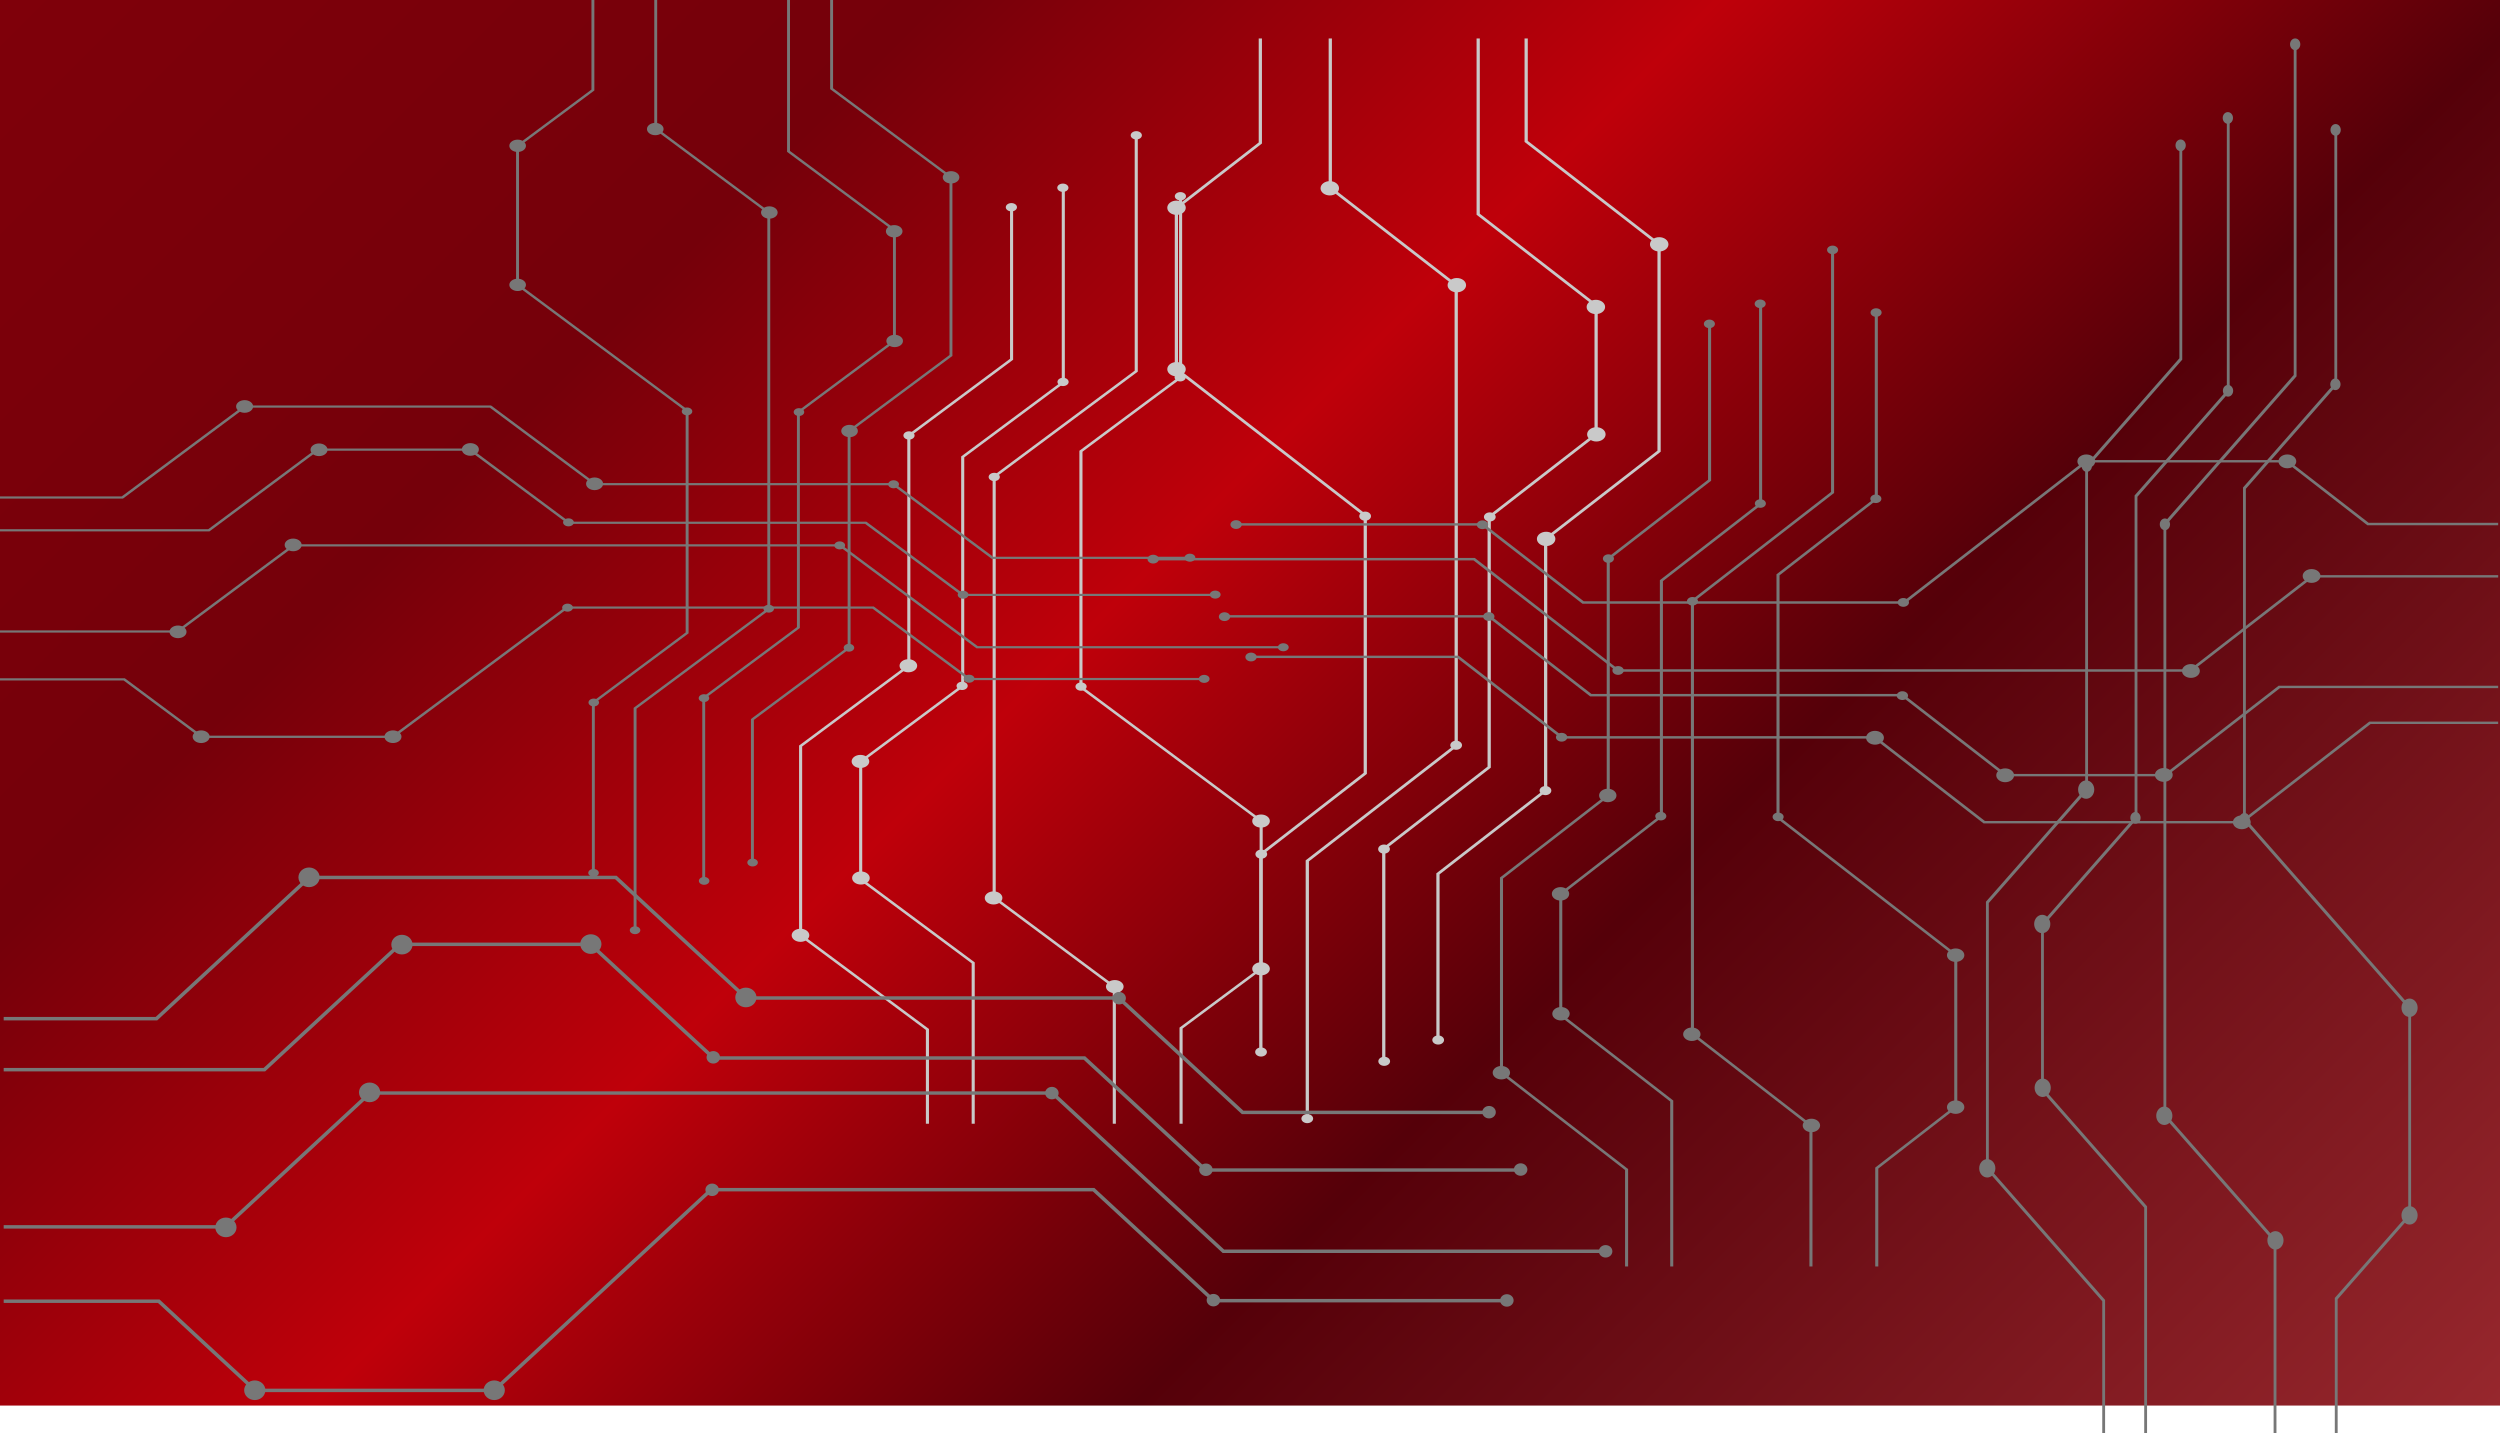
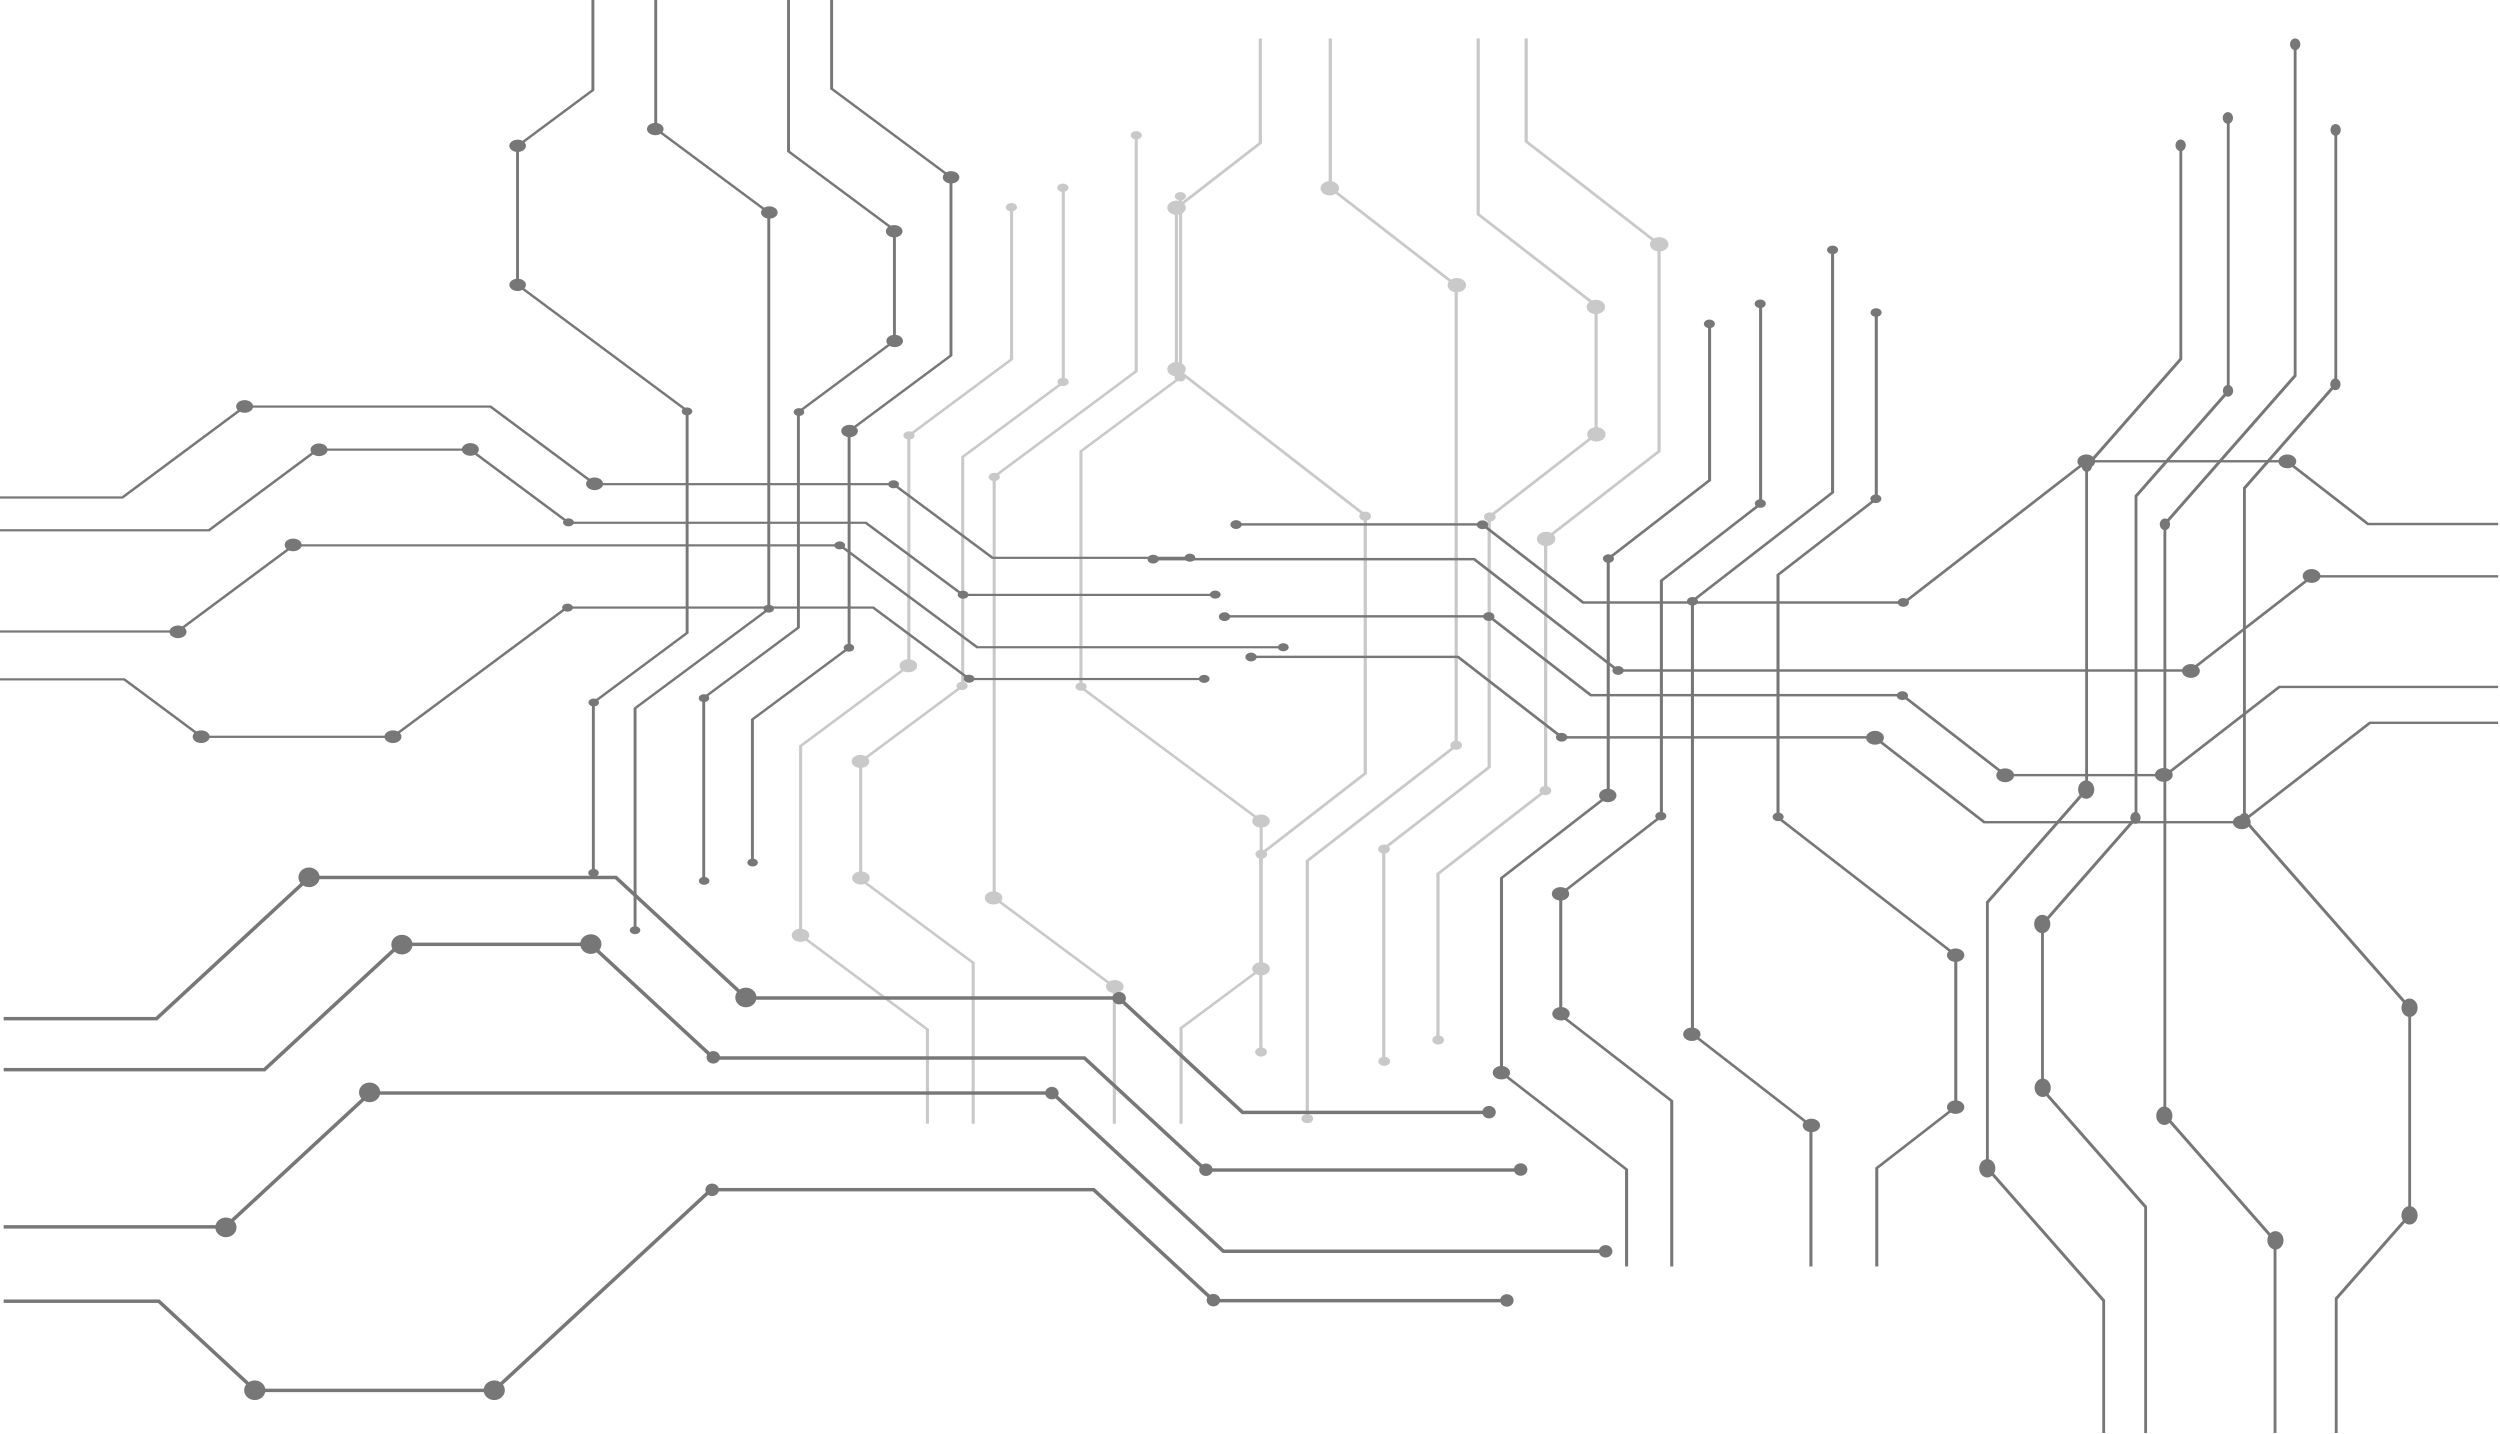
<svg xmlns="http://www.w3.org/2000/svg" viewBox="0 0 1366 783">
  <defs>
    <style>.a{fill:url(#a);}.b{fill:#c9c9c9;}.c{fill:#777;}</style>
    <linearGradient id="a" x1="1216.5" y1="917.5" x2="149.5" y2="-149.5" gradientUnits="userSpaceOnUse">
      <stop offset="0" stop-color="#97272d" />
      <stop offset="0.35" stop-color="#550009" />
      <stop offset="0.56" stop-color="#bf000a" />
      <stop offset="0.76" stop-color="#75000a" />
      <stop offset="1" stop-color="#7f000a" />
    </linearGradient>
  </defs>
-   <rect class="a" width="1366" height="768" />
+   <rect class="a" />
  <polygon class="b" points="553.57 113.36 553.57 196.57 497.43 238.29 497.43 363.94 438.3 407.88 438.3 510.75 507.59 562.24 507.59 614 505.9 614 505.9 562.76 436.61 511.27 436.61 407.36 495.74 363.42 495.74 237.77 551.88 196.05 551.88 113.36 553.57 113.36" />
  <polygon class="b" points="689.94 448.41 689.94 529.46 646.18 561.99 646.18 614 644.49 614 644.49 561.47 688.25 528.94 688.25 448.93 589.78 375.75 589.78 246.29 644.23 205.83 644.23 107.16 645.92 107.16 645.92 206.35 591.47 246.81 591.47 375.23 689.94 448.41" />
  <polygon class="b" points="581.83 102.51 581.83 209.06 526.87 249.91 526.87 374.97 471.12 416.4 471.12 480.16 532.6 525.85 532.6 614 530.91 614 530.91 526.37 469.43 480.68 469.43 415.88 525.18 374.45 525.18 249.39 580.14 208.54 580.14 102.51 581.83 102.51" />
  <polygon class="b" points="621.69 73.86 621.69 203.06 544.06 260.75 544.06 490.22 609.71 539.01 609.71 614 608.01 614 608.01 539.53 542.37 490.75 542.37 260.23 620 202.54 620 73.86 621.69 73.86" />
  <ellipse class="b" cx="437.39" cy="511.05" rx="4.82" ry="3.58" />
  <ellipse class="b" cx="470.15" cy="416.05" rx="4.82" ry="3.58" />
  <ellipse class="b" cx="470.41" cy="479.74" rx="4.82" ry="3.58" />
  <ellipse class="b" cx="496.33" cy="363.77" rx="4.82" ry="3.58" />
  <ellipse class="b" cx="609.12" cy="539.08" rx="4.82" ry="3.58" />
  <ellipse class="b" cx="689.03" cy="529.35" rx="4.82" ry="3.58" />
  <ellipse class="b" cx="689.03" cy="448.62" rx="4.82" ry="3.58" />
  <ellipse class="b" cx="542.89" cy="490.63" rx="4.82" ry="3.58" />
  <ellipse class="b" cx="496.68" cy="237.94" rx="3.06" ry="2.27" />
  <ellipse class="b" cx="590.69" cy="375.15" rx="3.06" ry="2.27" />
  <ellipse class="b" cx="543.25" cy="260.61" rx="3.06" ry="2.27" />
  <ellipse class="b" cx="525.7" cy="374.76" rx="3.06" ry="2.27" />
  <ellipse class="b" cx="644.84" cy="206.15" rx="3.06" ry="2.27" />
  <ellipse class="b" cx="580.75" cy="102.58" rx="3.06" ry="2.27" />
  <ellipse class="b" cx="620.87" cy="73.93" rx="3.06" ry="2.27" />
  <ellipse class="b" cx="552.62" cy="113.23" rx="3.06" ry="2.27" />
  <ellipse class="b" cx="644.97" cy="107.23" rx="3.06" ry="2.27" />
  <ellipse class="b" cx="580.85" cy="208.68" rx="3.06" ry="2.27" />
  <polygon class="c" points="650.01 305.4 541.96 305.4 487.8 265.14 324.67 265.14 267.61 222.74 134.06 222.74 67.2 272.43 0 272.43 0 271.22 66.52 271.22 133.38 221.53 268.28 221.53 325.34 263.93 488.47 263.93 542.64 304.19 650.01 304.19 650.01 305.4" />
  <polygon class="c" points="215 403.19 109.76 403.19 67.53 371.81 0 371.81 0 370.6 68.2 370.6 110.43 401.98 214.32 401.98 309.33 331.37 477.41 331.37 529.95 370.41 658.05 370.41 658.05 371.62 529.27 371.62 476.74 332.58 310.01 332.58 215 403.19" />
  <polygon class="c" points="664.08 325.67 525.75 325.67 472.71 286.25 310.34 286.25 256.55 246.28 173.77 246.28 114.45 290.36 0 290.36 0 289.15 113.78 289.15 173.1 245.06 257.22 245.06 311.01 285.04 473.39 285.04 526.43 324.46 664.08 324.46 664.08 325.67" />
  <polygon class="c" points="701.28 354.25 533.54 354.25 458.64 298.58 160.7 298.58 97.36 345.66 0 345.66 0 344.44 96.69 344.44 160.03 297.37 459.31 297.37 534.22 353.04 701.28 353.04 701.28 354.25" />
  <ellipse class="c" cx="133.66" cy="222.09" rx="4.65" ry="3.46" />
  <ellipse class="c" cx="257.01" cy="245.58" rx="4.65" ry="3.46" />
  <ellipse class="c" cx="174.32" cy="245.76" rx="4.65" ry="3.46" />
  <ellipse class="c" cx="324.88" cy="264.35" rx="4.65" ry="3.46" />
  <ellipse class="c" cx="97.27" cy="345.24" rx="4.65" ry="3.46" />
  <ellipse class="c" cx="109.91" cy="402.54" rx="4.65" ry="3.46" />
  <ellipse class="c" cx="214.72" cy="402.54" rx="4.65" ry="3.46" />
  <ellipse class="c" cx="160.18" cy="297.74" rx="4.65" ry="3.46" />
  <ellipse class="c" cx="488.26" cy="264.61" rx="2.95" ry="2.19" />
  <ellipse class="c" cx="310.11" cy="332.02" rx="2.95" ry="2.19" />
  <ellipse class="c" cx="458.82" cy="298" rx="2.95" ry="2.19" />
  <ellipse class="c" cx="310.61" cy="285.41" rx="2.95" ry="2.19" />
  <ellipse class="c" cx="529.52" cy="370.85" rx="2.95" ry="2.19" />
  <ellipse class="c" cx="664" cy="324.89" rx="2.95" ry="2.19" />
  <ellipse class="c" cx="701.2" cy="353.66" rx="2.95" ry="2.19" />
  <ellipse class="c" cx="650.17" cy="304.72" rx="2.95" ry="2.19" />
  <ellipse class="c" cx="657.96" cy="370.94" rx="2.95" ry="2.19" />
  <ellipse class="c" cx="526.24" cy="324.96" rx="2.95" ry="2.19" />
  <polygon class="c" points="410.32 471.17 410.32 392.85 463.15 353.59 463.15 235.34 518.81 193.98 518.81 97.18 453.59 48.71 453.59 0 455.19 0 455.19 48.22 520.4 96.69 520.4 194.47 464.75 235.83 464.75 354.08 411.92 393.34 411.92 471.17 410.32 471.17" />
  <polygon class="c" points="281.98 155.84 281.98 79.56 323.17 48.95 323.17 0 324.76 0 324.76 49.44 283.57 80.05 283.57 155.35 376.24 224.23 376.24 346.06 325 384.14 325 477 323.41 477 323.41 383.65 374.65 345.57 374.65 224.72 281.98 155.84" />
  <polygon class="c" points="383.72 481.38 383.72 381.1 435.45 342.66 435.45 224.96 487.92 185.96 487.92 125.96 430.06 82.97 430.06 0 431.65 0 431.65 82.47 489.51 125.47 489.51 186.45 437.04 225.45 437.04 343.15 385.31 381.59 385.31 481.38 383.72 481.38" />
  <polygon class="c" points="346.21 508.34 346.21 386.75 419.27 332.45 419.27 116.49 357.49 70.58 357.49 0 359.08 0 359.08 70.08 420.86 116 420.86 332.94 347.8 387.24 347.8 508.34 346.21 508.34" />
  <ellipse class="c" cx="519.66" cy="96.89" rx="4.54" ry="3.37" />
  <ellipse class="c" cx="488.84" cy="186.3" rx="4.54" ry="3.37" />
  <ellipse class="c" cx="488.59" cy="126.36" rx="4.54" ry="3.37" />
  <ellipse class="c" cx="464.2" cy="235.5" rx="4.54" ry="3.37" />
  <ellipse class="c" cx="358.04" cy="70.51" rx="4.54" ry="3.37" />
  <ellipse class="c" cx="282.84" cy="79.67" rx="4.54" ry="3.37" />
  <ellipse class="c" cx="282.84" cy="155.65" rx="4.54" ry="3.37" />
  <ellipse class="c" cx="420.37" cy="116.11" rx="4.54" ry="3.37" />
  <ellipse class="c" cx="463.86" cy="353.93" rx="2.88" ry="2.14" />
  <ellipse class="c" cx="375.39" cy="224.79" rx="2.88" ry="2.14" />
  <ellipse class="c" cx="420.04" cy="332.59" rx="2.88" ry="2.14" />
  <ellipse class="c" cx="436.55" cy="225.16" rx="2.88" ry="2.14" />
  <ellipse class="c" cx="324.43" cy="383.84" rx="2.88" ry="2.14" />
  <ellipse class="c" cx="384.74" cy="481.31" rx="2.88" ry="2.14" />
  <ellipse class="c" cx="346.99" cy="508.28" rx="2.88" ry="2.14" />
  <ellipse class="c" cx="411.22" cy="471.29" rx="2.88" ry="2.14" />
  <ellipse class="c" cx="324.31" cy="476.94" rx="2.88" ry="2.14" />
  <ellipse class="c" cx="384.65" cy="381.46" rx="2.88" ry="2.14" />
  <polygon class="b" points="784.82 568.12 784.82 477.18 843.65 431.59 843.65 294.28 905.63 246.25 905.63 133.84 833.01 77.56 833.01 21 834.78 21 834.78 76.99 907.4 133.27 907.4 246.82 845.43 294.85 845.43 432.15 786.59 477.75 786.59 568.12 784.82 568.12" />
  <polygon class="b" points="641.89 201.97 641.89 113.38 687.76 77.84 687.76 21 689.53 21 689.53 78.41 643.67 113.95 643.67 201.4 746.87 281.37 746.87 422.85 689.81 467.06 689.81 574.89 688.03 574.89 688.03 466.5 745.1 422.28 745.1 281.94 641.89 201.97" />
  <polygon class="b" points="755.2 579.97 755.2 463.53 812.8 418.89 812.8 282.22 871.23 236.94 871.23 167.27 806.8 117.34 806.8 21 808.57 21 808.57 116.77 873 166.7 873 237.51 814.58 282.79 814.58 419.46 756.97 464.1 756.97 579.97 755.2 579.97" />
  <polygon class="b" points="713.42 611.28 713.42 470.09 794.78 407.04 794.78 156.27 725.98 102.95 725.98 21 727.76 21 727.76 102.38 796.56 155.7 796.56 407.61 715.2 470.66 715.2 611.28 713.42 611.28" />
  <ellipse class="b" cx="906.59" cy="133.5" rx="5.05" ry="3.91" />
  <ellipse class="b" cx="872.25" cy="237.33" rx="5.05" ry="3.91" />
  <ellipse class="b" cx="871.98" cy="167.72" rx="5.05" ry="3.91" />
  <ellipse class="b" cx="844.81" cy="294.46" rx="5.05" ry="3.91" />
  <ellipse class="b" cx="726.6" cy="102.88" rx="5.05" ry="3.91" />
  <ellipse class="b" cx="642.85" cy="113.51" rx="5.05" ry="3.91" />
  <ellipse class="b" cx="642.85" cy="201.73" rx="5.05" ry="3.91" />
  <ellipse class="b" cx="796.01" cy="155.82" rx="5.05" ry="3.91" />
  <ellipse class="b" cx="844.44" cy="431.98" rx="3.21" ry="2.49" />
  <ellipse class="b" cx="745.91" cy="282.03" rx="3.21" ry="2.49" />
  <ellipse class="b" cx="795.64" cy="407.2" rx="3.21" ry="2.49" />
  <ellipse class="b" cx="814.03" cy="282.45" rx="3.21" ry="2.49" />
  <ellipse class="b" cx="689.17" cy="466.71" rx="3.21" ry="2.49" />
  <ellipse class="b" cx="756.33" cy="579.9" rx="3.21" ry="2.49" />
  <ellipse class="b" cx="714.29" cy="611.21" rx="3.21" ry="2.49" />
  <ellipse class="b" cx="785.82" cy="568.26" rx="3.21" ry="2.49" />
  <ellipse class="b" cx="689.03" cy="574.82" rx="3.21" ry="2.49" />
  <ellipse class="b" cx="756.23" cy="463.94" rx="3.21" ry="2.49" />
  <polygon class="c" points="683.75 358.25 796.98 358.25 853.76 402.24 1024.73 402.24 1084.53 448.58 1224.5 448.58 1294.57 394.28 1365 394.28 1365 395.61 1295.28 395.61 1225.2 449.91 1083.82 449.91 1024.02 403.57 853.05 403.57 796.27 359.57 683.75 359.57 683.75 358.25" />
  <polygon class="c" points="1139.67 251.38 1249.97 251.38 1294.23 285.67 1365 285.67 1365 287 1293.52 287 1249.26 252.7 1140.38 252.7 1040.8 329.87 864.64 329.87 809.58 287.2 675.32 287.2 675.32 285.88 810.29 285.88 865.35 328.54 1040.09 328.54 1139.67 251.38" />
  <polygon class="c" points="668.99 336.1 813.98 336.1 869.56 379.17 1039.74 379.17 1096.12 422.86 1182.87 422.86 1245.04 374.68 1365 374.68 1365 376.01 1245.75 376.01 1183.58 424.19 1095.41 424.19 1039.04 380.5 868.85 380.5 813.27 337.42 668.99 337.42 668.99 336.1" />
  <polygon class="c" points="630 304.86 805.81 304.86 884.31 365.7 1196.57 365.7 1262.96 314.25 1365 314.25 1365 315.58 1263.67 315.58 1197.28 367.02 883.61 367.02 805.1 306.19 630 306.19 630 304.86" />
  <ellipse class="c" cx="1224.92" cy="449.3" rx="4.87" ry="3.78" />
  <ellipse class="c" cx="1095.63" cy="423.62" rx="4.87" ry="3.78" />
  <ellipse class="c" cx="1182.3" cy="423.42" rx="4.87" ry="3.78" />
  <ellipse class="c" cx="1024.5" cy="403.11" rx="4.87" ry="3.78" />
  <ellipse class="c" cx="1263.05" cy="314.71" rx="4.87" ry="3.78" />
  <ellipse class="c" cx="1249.81" cy="252.09" rx="4.87" ry="3.78" />
  <ellipse class="c" cx="1139.96" cy="252.09" rx="4.87" ry="3.78" />
  <ellipse class="c" cx="1197.12" cy="366.62" rx="4.87" ry="3.78" />
  <ellipse class="c" cx="853.27" cy="402.83" rx="3.1" ry="2.4" />
  <ellipse class="c" cx="1039.98" cy="329.16" rx="3.1" ry="2.4" />
  <ellipse class="c" cx="884.12" cy="366.34" rx="3.1" ry="2.4" />
  <ellipse class="c" cx="1039.46" cy="380.09" rx="3.1" ry="2.4" />
  <ellipse class="c" cx="810.02" cy="286.73" rx="3.1" ry="2.4" />
  <ellipse class="c" cx="669.08" cy="336.94" rx="3.1" ry="2.4" />
  <ellipse class="c" cx="630.1" cy="305.51" rx="3.1" ry="2.4" />
  <ellipse class="c" cx="683.57" cy="358.99" rx="3.1" ry="2.4" />
  <ellipse class="c" cx="675.41" cy="286.62" rx="3.1" ry="2.4" />
  <ellipse class="c" cx="813.47" cy="336.87" rx="3.1" ry="2.4" />
  <polygon class="c" points="934.95 177.09 934.95 262.68 879.58 305.59 879.58 434.81 821.25 480.01 821.25 585.8 889.6 638.77 889.6 692 887.93 692 887.93 639.3 819.58 586.34 819.58 479.48 877.91 434.28 877.91 305.05 933.28 262.14 933.28 177.09 934.95 177.09" />
  <polygon class="c" points="1069.47 521.69 1069.47 605.05 1026.3 638.51 1026.3 692 1024.63 692 1024.63 637.97 1067.8 604.52 1067.8 522.22 970.67 446.96 970.67 313.81 1024.37 272.2 1024.37 170.72 1026.04 170.72 1026.04 272.73 972.34 314.35 972.34 446.42 1069.47 521.69" />
  <polygon class="c" points="962.83 165.94 962.83 275.52 908.62 317.53 908.62 446.16 853.63 488.77 853.63 554.34 914.27 601.33 914.27 692 912.6 692 912.6 601.87 851.96 554.88 851.96 488.24 906.95 445.63 906.95 317 961.16 274.98 961.16 165.94 962.83 165.94" />
  <polygon class="c" points="1002.15 136.47 1002.15 269.35 925.58 328.68 925.58 564.7 990.33 614.87 990.33 692 988.66 692 988.66 615.41 923.91 565.23 923.91 328.15 1000.48 268.81 1000.48 136.47 1002.15 136.47" />
  <ellipse class="c" cx="820.35" cy="586.12" rx="4.75" ry="3.68" />
  <ellipse class="c" cx="852.67" cy="488.4" rx="4.75" ry="3.68" />
  <ellipse class="c" cx="852.92" cy="553.91" rx="4.75" ry="3.68" />
  <ellipse class="c" cx="878.49" cy="434.64" rx="4.75" ry="3.68" />
  <ellipse class="c" cx="989.75" cy="614.94" rx="4.75" ry="3.68" />
  <ellipse class="c" cx="1068.57" cy="604.94" rx="4.75" ry="3.68" />
  <ellipse class="c" cx="1068.57" cy="521.91" rx="4.75" ry="3.68" />
  <ellipse class="c" cx="924.42" cy="565.11" rx="4.75" ry="3.68" />
  <ellipse class="c" cx="878.84" cy="305.22" rx="3.02" ry="2.34" />
  <ellipse class="c" cx="971.57" cy="446.34" rx="3.02" ry="2.34" />
  <ellipse class="c" cx="924.77" cy="328.54" rx="3.02" ry="2.34" />
  <ellipse class="c" cx="907.46" cy="445.94" rx="3.02" ry="2.34" />
  <ellipse class="c" cx="1024.97" cy="272.53" rx="3.02" ry="2.34" />
  <ellipse class="c" cx="961.76" cy="166" rx="3.02" ry="2.34" />
  <ellipse class="c" cx="1001.33" cy="136.54" rx="3.02" ry="2.34" />
  <ellipse class="c" cx="934.01" cy="176.96" rx="3.02" ry="2.34" />
  <ellipse class="c" cx="1025.1" cy="170.78" rx="3.02" ry="2.34" />
  <ellipse class="c" cx="961.86" cy="275.13" rx="3.02" ry="2.34" />
  <polygon class="c" points="813.41 608.76 678.54 608.76 610.92 546.24 407.29 546.24 336.06 480.38 169.36 480.38 85.89 557.56 2.01 557.56 2.01 555.67 85.05 555.67 168.51 478.5 336.91 478.5 408.13 544.36 611.77 544.36 679.39 606.88 813.41 606.88 813.41 608.76" />
  <polygon class="c" points="270.39 760.65 139.02 760.65 86.31 711.91 2.01 711.91 2.01 710.02 87.15 710.02 139.86 758.76 269.55 758.76 388.15 649.09 597.96 649.09 663.54 709.73 823.45 709.73 823.45 711.62 662.7 711.62 597.12 650.98 388.99 650.98 270.39 760.65" />
  <polygon class="c" points="830.98 640.24 658.3 640.24 592.1 579.03 389.4 579.03 322.26 516.94 218.93 516.94 144.88 585.41 2.01 585.41 2.01 583.52 144.04 583.52 218.09 515.05 323.1 515.05 390.25 577.14 592.94 577.14 659.15 638.36 830.98 638.36 830.98 640.24" />
  <polygon class="c" points="877.42 684.63 668.03 684.63 574.53 598.17 202.62 598.17 123.55 671.29 2.01 671.29 2.01 669.4 122.7 669.4 201.77 596.29 575.37 596.29 668.87 682.75 877.42 682.75 877.42 684.63" />
  <ellipse class="c" cx="168.86" cy="479.37" rx="5.8" ry="5.37" />
  <ellipse class="c" cx="322.84" cy="515.85" rx="5.8" ry="5.37" />
  <ellipse class="c" cx="219.61" cy="516.14" rx="5.8" ry="5.37" />
  <ellipse class="c" cx="407.55" cy="545.01" rx="5.8" ry="5.37" />
  <ellipse class="c" cx="123.44" cy="670.64" rx="5.8" ry="5.37" />
  <ellipse class="c" cx="139.21" cy="759.63" rx="5.8" ry="5.37" />
  <ellipse class="c" cx="270.05" cy="759.63" rx="5.8" ry="5.37" />
  <ellipse class="c" cx="201.96" cy="596.87" rx="5.8" ry="5.37" />
  <ellipse class="c" cx="611.5" cy="545.41" rx="3.69" ry="3.41" />
  <ellipse class="c" cx="389.12" cy="650.11" rx="3.69" ry="3.41" />
  <ellipse class="c" cx="574.75" cy="597.27" rx="3.69" ry="3.41" />
  <ellipse class="c" cx="389.75" cy="577.72" rx="3.69" ry="3.41" />
  <ellipse class="c" cx="663.01" cy="710.41" rx="3.69" ry="3.41" />
  <ellipse class="c" cx="830.88" cy="639.04" rx="3.69" ry="3.41" />
  <ellipse class="c" cx="877.31" cy="683.72" rx="3.69" ry="3.41" />
  <ellipse class="c" cx="813.62" cy="607.7" rx="3.69" ry="3.41" />
  <ellipse class="c" cx="823.35" cy="710.56" rx="3.69" ry="3.41" />
  <ellipse class="c" cx="658.91" cy="639.15" rx="3.69" ry="3.41" />
  <polygon class="c" points="1192.38 79.59 1192.38 196.51 1140.9 255.13 1140.9 431.66 1086.68 493.41 1086.68 637.93 1150.22 710.28 1150.22 783 1148.67 783 1148.67 711.01 1085.13 638.66 1085.13 492.68 1139.35 430.93 1139.35 254.4 1190.82 195.78 1190.82 79.59 1192.38 79.59" />
  <polygon class="c" points="1317.42 550.34 1317.42 664.23 1277.29 709.92 1277.29 783 1275.74 783 1275.74 709.19 1315.87 663.5 1315.87 551.07 1225.58 448.25 1225.58 266.37 1275.5 209.52 1275.5 70.89 1277.05 70.89 1277.05 210.25 1227.13 267.1 1227.13 447.52 1317.42 550.34" />
  <polygon class="c" points="1218.29 64.36 1218.29 214.06 1167.89 271.45 1167.89 447.17 1116.78 505.38 1116.78 594.95 1173.15 659.14 1173.15 783 1171.6 783 1171.6 659.88 1115.23 595.68 1115.23 504.64 1166.34 446.43 1166.34 270.72 1216.74 213.32 1216.74 64.36 1218.29 64.36" />
  <polygon class="c" points="1254.84 24.1 1254.84 205.63 1183.66 286.68 1183.66 609.09 1243.85 677.64 1243.85 783 1242.3 783 1242.3 678.37 1182.11 609.83 1182.11 285.95 1253.29 204.89 1253.29 24.1 1254.84 24.1" />
  <ellipse class="c" cx="1085.85" cy="638.36" rx="4.42" ry="5.03" />
  <ellipse class="c" cx="1115.88" cy="504.87" rx="4.42" ry="5.03" />
  <ellipse class="c" cx="1116.12" cy="594.36" rx="4.42" ry="5.03" />
  <ellipse class="c" cx="1139.89" cy="431.43" rx="4.42" ry="5.03" />
  <ellipse class="c" cx="1243.31" cy="677.73" rx="4.42" ry="5.03" />
  <ellipse class="c" cx="1316.58" cy="664.07" rx="4.42" ry="5.03" />
  <ellipse class="c" cx="1316.58" cy="550.64" rx="4.42" ry="5.03" />
  <ellipse class="c" cx="1182.58" cy="609.66" rx="4.42" ry="5.03" />
  <ellipse class="c" cx="1140.22" cy="254.63" rx="2.81" ry="3.2" />
  <ellipse class="c" cx="1226.41" cy="447.41" rx="2.81" ry="3.2" />
  <ellipse class="c" cx="1182.91" cy="286.49" rx="2.81" ry="3.2" />
  <ellipse class="c" cx="1166.82" cy="446.87" rx="2.81" ry="3.2" />
  <ellipse class="c" cx="1276.06" cy="209.98" rx="2.81" ry="3.2" />
  <ellipse class="c" cx="1217.3" cy="64.45" rx="2.81" ry="3.2" />
  <ellipse class="c" cx="1254.08" cy="24.2" rx="2.81" ry="3.2" />
  <ellipse class="c" cx="1191.5" cy="79.41" rx="2.81" ry="3.2" />
  <ellipse class="c" cx="1276.18" cy="70.98" rx="2.81" ry="3.2" />
  <ellipse class="c" cx="1217.39" cy="213.53" rx="2.81" ry="3.2" />
</svg>
